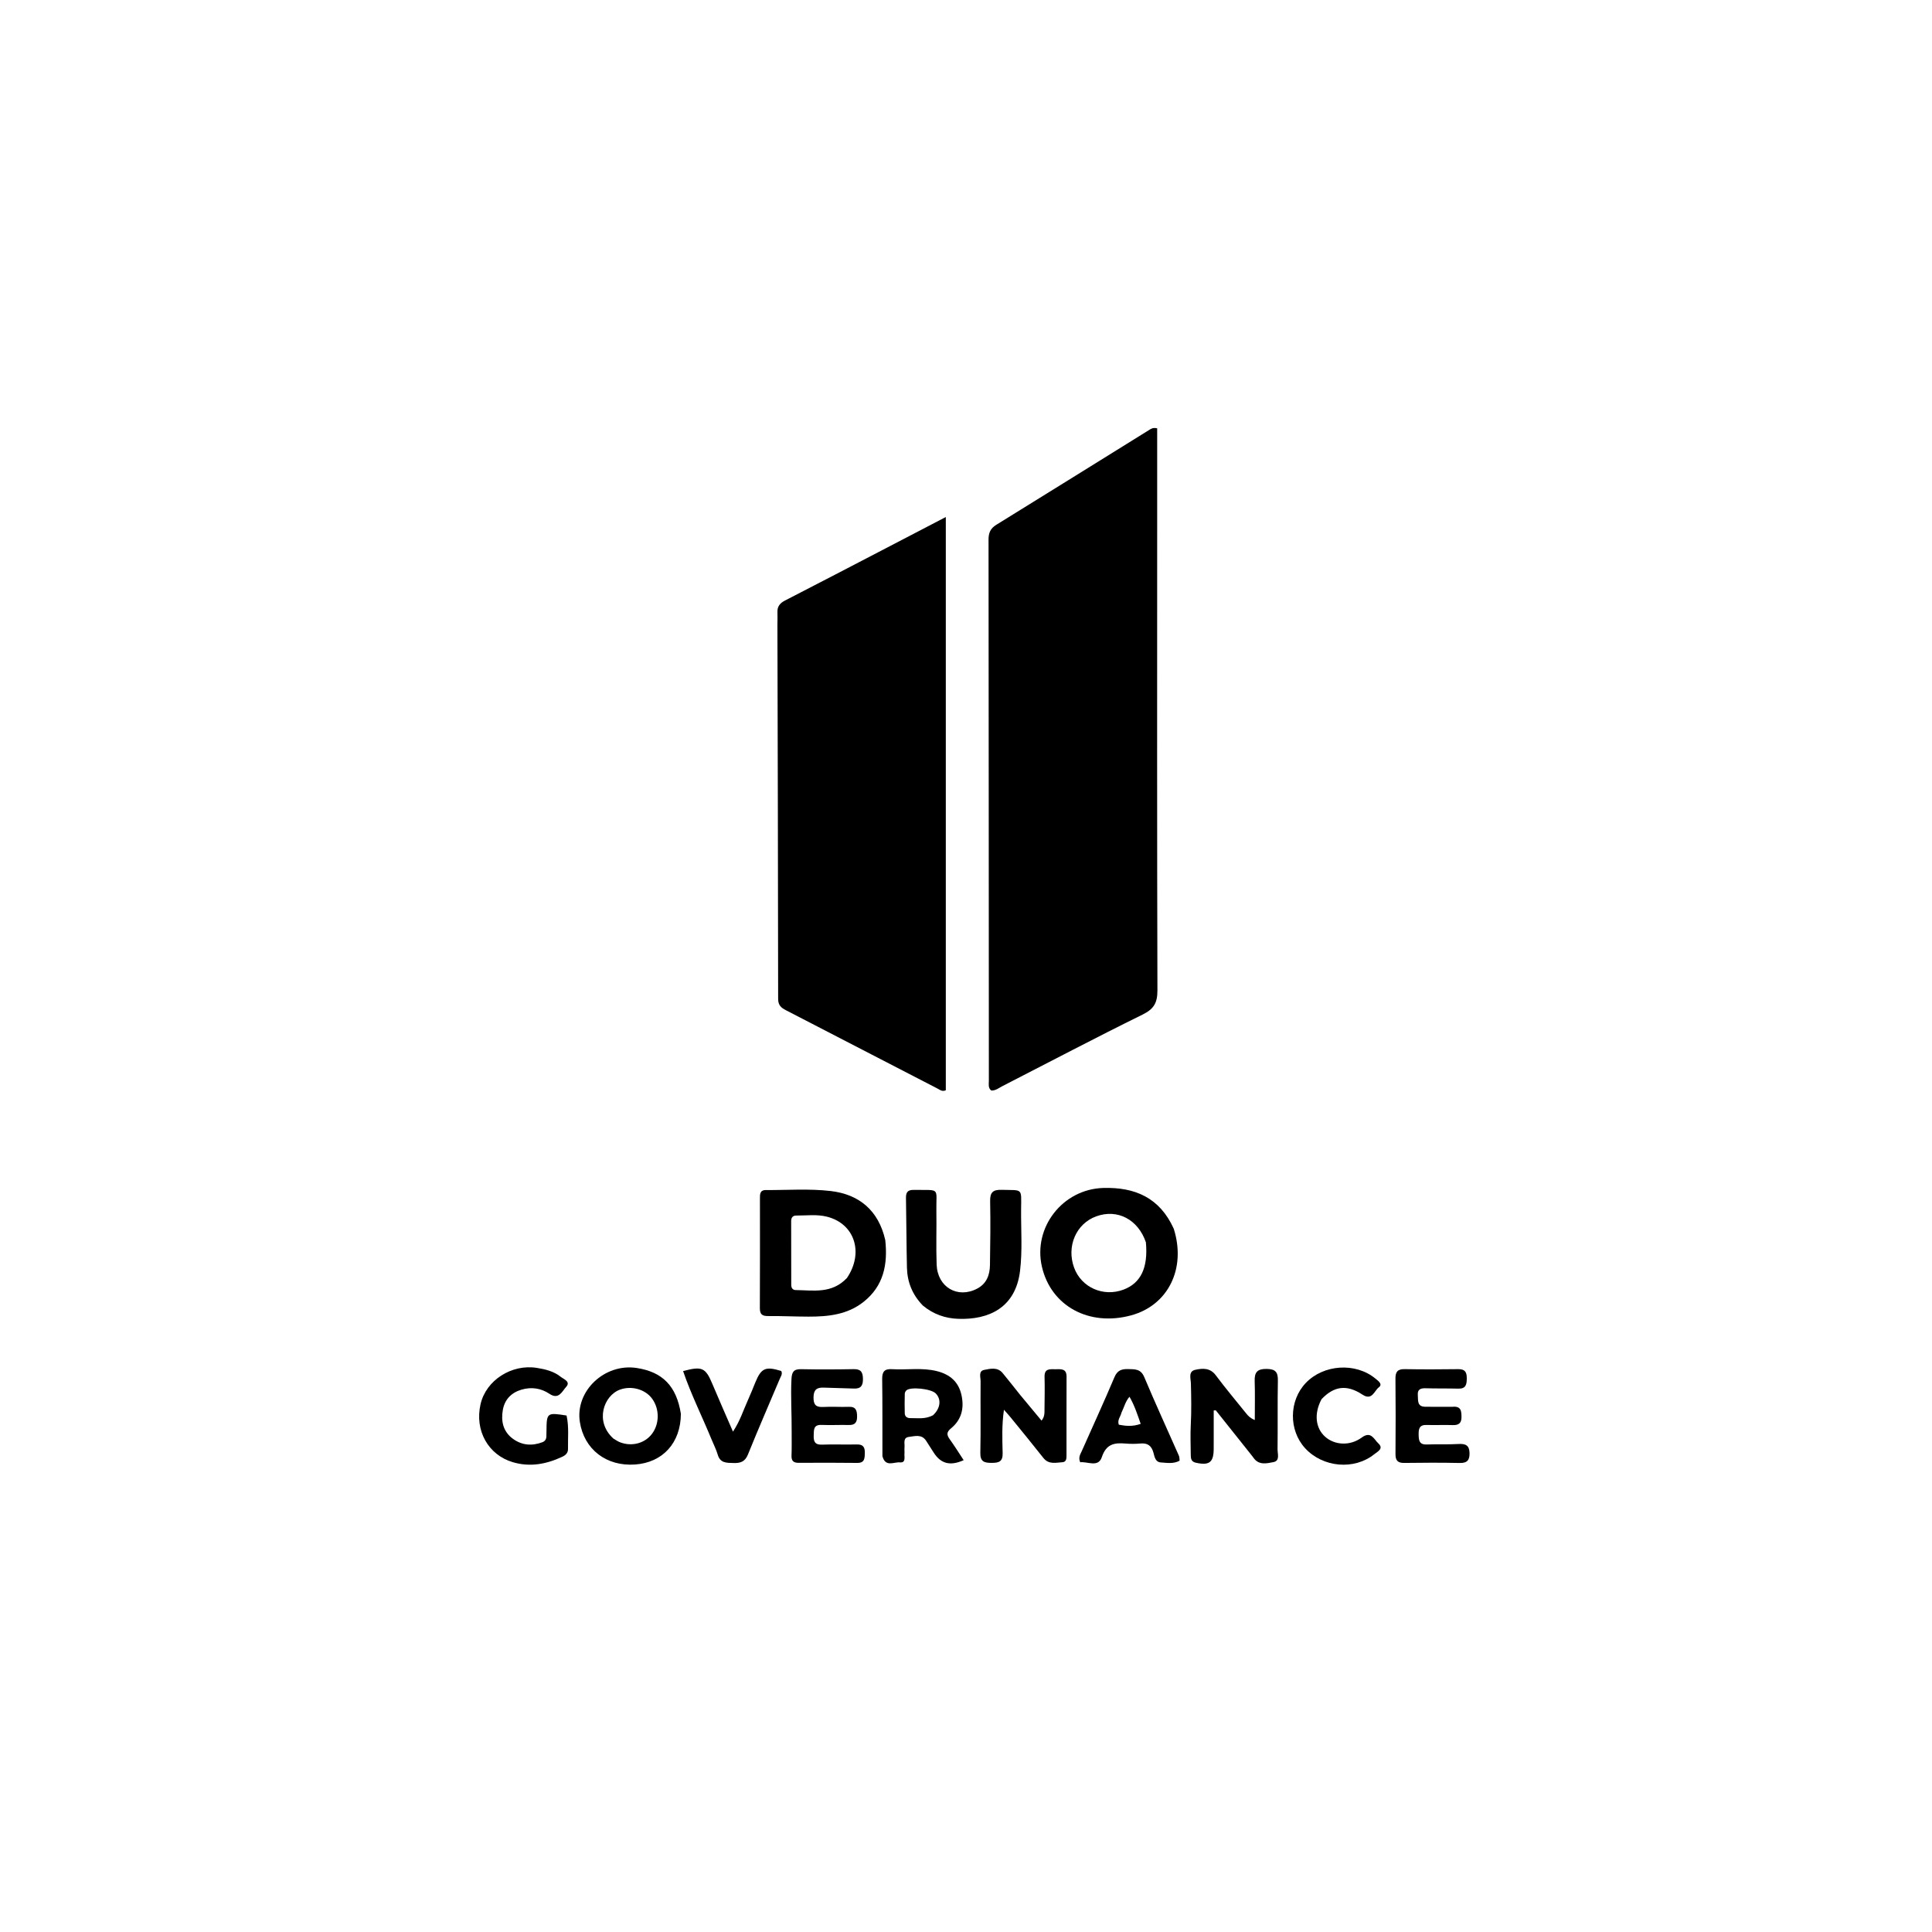
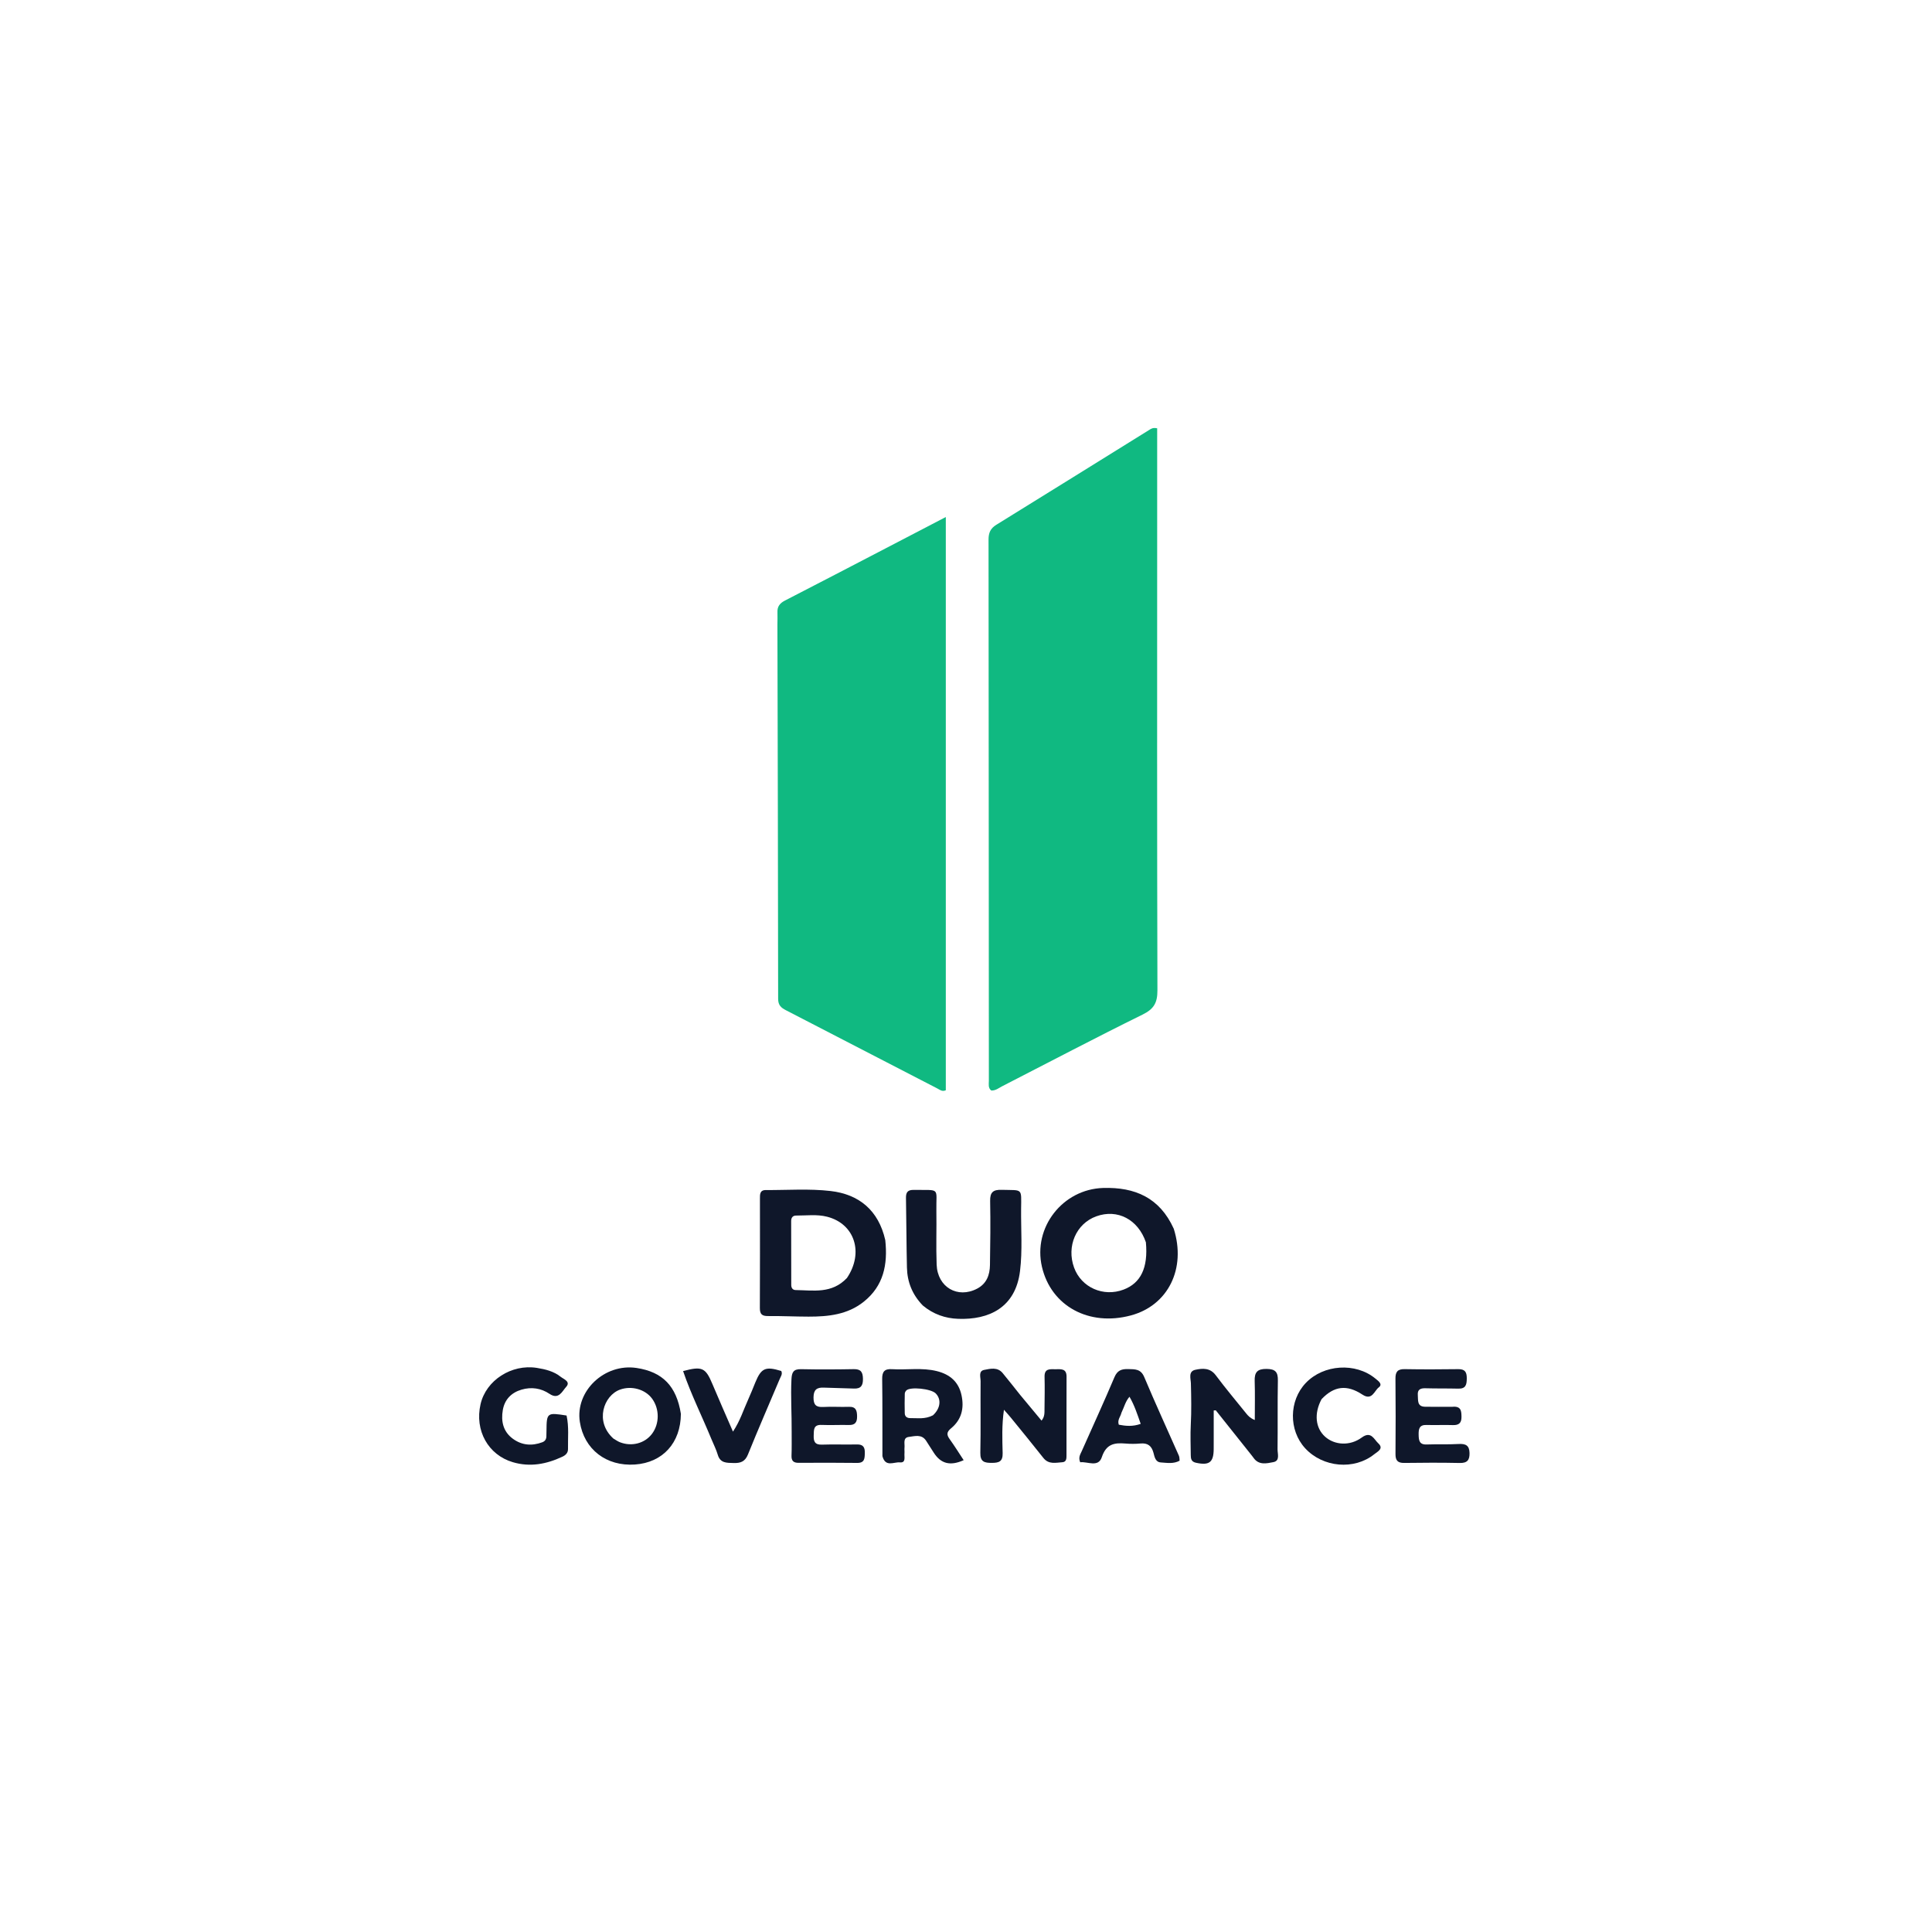
<svg xmlns="http://www.w3.org/2000/svg" version="1.1" id="Layer_1" x="0px" y="0px" width="100%" viewBox="0 0 1024 1024" enable-background="new 0 0 1024 1024" xml:space="preserve">
-   <path fill="#000000" opacity="1" stroke="none" d=" M613.327,278   C613.318,360.633 613.227,442.765 613.458,524.897   C613.477,531.467 611.63,534.778 605.598,537.745   C580.651,550.019 556.05,562.995 531.299,575.669   C529.421,576.631 527.695,578.122 525.377,577.995   C523.62,576.58 524.116,574.623 524.115,572.865   C524.062,477.238 524.051,381.611 523.944,285.985   C523.94,282.434 524.959,280.072 528.036,278.173   C555.101,261.458 582.103,244.639 609.128,227.858   C610.097,227.257 611.046,226.51 613.326,227.015   C613.326,243.743 613.326,260.622 613.327,278  z" />
-   <path fill="#000000" opacity="1" stroke="none" d=" M469.601,290.537   C480.061,285.088 490.191,279.813 501.3,274.03   C501.3,376.114 501.3,477.039 501.3,577.857   C499.352,578.759 498.126,577.595 496.863,576.943   C470.078,563.117 443.32,549.24 416.527,535.429   C413.984,534.118 412.434,532.765 412.432,529.428   C412.388,463.294 412.202,397.159 412.047,331.025   C412.042,328.859 412.162,326.689 412.065,324.528   C411.928,321.468 413.35,319.692 416.045,318.308   C433.823,309.179 451.537,299.925 469.601,290.537  z" />
-   <path fill="#000000" opacity="1" stroke="none" d=" M469.212,657.274   C470.609,670.283 468.292,681.57 457.799,689.945   C449.196,696.812 438.994,697.855 428.551,697.842   C421.402,697.834 414.253,697.465 407.107,697.535   C403.896,697.566 402.722,696.567 402.742,693.252   C402.855,673.954 402.783,654.656 402.788,635.358   C402.789,633.165 402.643,630.742 405.866,630.758   C417.339,630.817 428.925,629.947 440.255,631.264   C455.255,633.008 465.62,641.437 469.212,657.274  M448.902,677.351   C457.97,663.966 453.013,648.6 438.332,644.878   C432.959,643.516 427.428,644.295 421.965,644.274   C420.126,644.267 419.33,645.445 419.331,647.202   C419.34,658.494 419.345,669.786 419.377,681.078   C419.382,682.588 420.115,683.74 421.718,683.759   C431.068,683.873 440.852,685.881 448.902,677.351  z" />
-   <path fill="#000000" opacity="1" stroke="none" d=" M622.107,651.237   C628.821,672.45 619.082,691.899 599.417,697.193   C577.164,703.182 557.094,692.236 552.256,671.472   C547.388,650.576 563.234,630.296 584.698,629.646   C601.542,629.136 614.662,634.803 622.107,651.237  M607.346,658.439   C603.197,646.323 592.304,640.619 581.058,644.675   C570.384,648.526 565.168,660.577 569.289,671.87   C573.126,682.387 584.774,687.564 595.502,683.522   C604.594,680.096 608.604,672.018 607.346,658.439  z" />
-   <path fill="#000000" opacity="1" stroke="none" d=" M489.107,691.937   C483.508,686.153 480.868,679.445 480.698,671.852   C480.421,659.542 480.41,647.226 480.186,634.915   C480.134,632.008 481.088,630.635 484.185,630.677   C498.796,630.876 496.09,629.113 496.297,641.79   C496.452,651.28 496.084,660.784 496.438,670.263   C496.885,682.258 507.576,688.439 517.919,682.998   C522.96,680.346 524.61,675.73 524.699,670.514   C524.891,659.192 525.02,647.863 524.796,636.545   C524.703,631.863 526.432,630.497 530.923,630.633   C542.187,630.974 541.32,629.418 541.208,640.74   C541.099,651.718 541.971,662.723 540.633,673.671   C538.258,693.102 524.137,699.609 507.801,699.002   C501.064,698.752 494.714,696.621 489.107,691.937  z" />
-   <path fill="#000000" opacity="1" stroke="none" d=" M662.646,770.419   C656.415,762.583 650.403,755.041 644.391,747.499   C644.025,747.524 643.659,747.55 643.293,747.575   C643.293,752.55 643.294,757.525 643.292,762.499   C643.292,764.332 643.288,766.164 643.281,767.997   C643.253,775.124 640.911,776.853 633.795,775.266   C631.364,774.724 631.141,773.07 631.128,771.169   C631.09,765.838 630.858,760.494 631.14,755.179   C631.529,747.849 631.386,740.543 631.196,733.218   C631.129,730.675 629.694,726.849 633.556,726.016   C637.341,725.201 641.357,724.87 644.372,728.905   C649.555,735.839 655.136,742.475 660.568,749.222   C661.579,750.479 662.678,751.666 665.066,752.638   C665.066,745.747 665.23,738.85 665.008,731.965   C664.859,727.341 666.391,725.504 671.313,725.556   C675.971,725.605 677.383,727.203 677.3,731.691   C677.074,743.849 677.283,756.014 677.131,768.174   C677.101,770.585 678.531,774.262 674.902,774.963   C671.36,775.647 667.177,776.696 664.402,772.681   C663.93,771.997 663.379,771.367 662.646,770.419  z" />
-   <path fill="#000000" opacity="1" stroke="none" d=" M540.7,739.32   C544.531,743.937 548.14,748.275 552.033,752.954   C553.784,750.884 553.585,748.732 553.609,746.697   C553.674,741.036 553.79,735.37 553.638,729.712   C553.516,725.181 556.604,725.722 559.404,725.721   C562.205,725.719 565.316,725.182 565.297,729.649   C565.238,743.471 565.286,757.293 565.265,771.115   C565.263,772.773 565.359,774.858 563.126,775.006   C559.593,775.24 555.834,776.321 552.997,772.722   C547.329,765.531 541.511,758.457 535.738,751.349   C534.726,750.104 533.629,748.928 532.115,747.199   C530.94,755.336 531.233,762.775 531.425,770.167   C531.542,774.651 529.506,775.347 525.706,775.357   C521.786,775.367 519.496,774.831 519.599,770.007   C519.867,757.356 519.625,744.695 519.734,732.04   C519.752,729.929 518.501,726.689 521.634,726.074   C524.886,725.436 528.694,724.459 531.416,727.742   C534.496,731.459 537.462,735.27 540.7,739.32  z" />
-   <path fill="#000000" opacity="1" stroke="none" d=" M360.878,749.349   C360.808,764.801 351.221,775.204 336.571,776.223   C321.348,777.281 309.577,768.19 307.329,753.638   C304.805,737.304 320.397,722.484 337.404,725.053   C351.183,727.134 358.548,734.648 360.878,749.349  M325.13,762.476   C326.276,763.132 327.362,763.945 328.58,764.417   C334.874,766.86 341.759,765.016 345.569,759.959   C349.587,754.624 349.617,746.799 345.64,741.337   C342.023,736.368 334.771,734.328 328.678,736.506   C319.946,739.626 315.073,753.481 325.13,762.476  z" />
-   <path fill="#000000" opacity="1" stroke="none" d=" M467.7,771.78   C467.664,757.833 467.757,744.364 467.574,730.898   C467.522,727.017 468.817,725.452 472.74,725.69   C480.681,726.172 488.721,724.755 496.581,726.728   C503.377,728.433 508.094,732.296 509.634,739.544   C511.114,746.505 509.597,752.492 504.094,757.025   C501.688,759.006 501.67,760.458 503.352,762.788   C505.947,766.38 508.278,770.162 510.76,773.923   C503.589,777.152 498.607,775.779 494.872,769.889   C493.536,767.784 492.2,765.68 490.833,763.595   C488.477,760.003 484.824,761.208 481.733,761.59   C478.401,762.001 479.645,765.159 479.406,767.298   C479.295,768.283 479.481,769.299 479.388,770.287   C479.204,772.244 480.302,775.425 476.912,775.094   C473.79,774.789 469.293,777.834 467.7,771.78  M494.488,750.141   C498.461,746.495 499.06,741.678 495.934,738.522   C493.477,736.044 482.476,734.889 480.39,736.945   C479.955,737.374 479.563,738.079 479.55,738.665   C479.471,742.134 479.439,745.608 479.54,749.077   C479.593,750.89 480.853,751.665 482.568,751.633   C486.339,751.561 490.2,752.348 494.488,750.141  z" />
-   <path fill="#000000" opacity="1" stroke="none" d=" M300.291,750.258   C301.631,756.344 300.943,762.177 301.055,767.986   C301.095,770.104 299.772,771.295 297.99,772.127   C289.585,776.047 280.95,777.691 271.806,774.991   C258.738,771.131 251.513,758.192 254.7,744.25   C257.593,731.592 271.113,722.854 284.592,725.017   C289.052,725.732 293.476,726.799 297.098,729.677   C298.81,731.037 302.663,732.288 300.019,735.144   C297.999,737.326 296.181,742.083 291.252,738.771   C286.768,735.759 281.68,734.996 276.422,736.538   C270.983,738.133 267.465,741.806 266.503,747.341   C265.479,753.233 266.636,758.745 271.788,762.539   C276.579,766.066 281.903,766.495 287.446,764.418   C288.852,763.891 289.544,762.846 289.591,761.365   C289.624,760.366 289.639,759.366 289.648,758.367   C289.737,748.757 289.911,748.615 300.291,750.258  z" />
-   <path fill="#000000" opacity="1" stroke="none" d=" M769.747,745.636   C774.477,745.138 774.586,747.965 774.619,751.003   C774.653,754.17 773.256,755.439 770.068,755.326   C765.416,755.161 760.749,755.414 756.096,755.259   C752.204,755.129 751.852,757.462 751.909,760.431   C751.965,763.328 752.202,765.751 756.136,765.607   C761.785,765.399 767.456,765.674 773.094,765.346   C776.779,765.131 778.777,766.055 778.879,770.075   C778.974,773.796 777.731,775.497 773.706,775.412   C763.895,775.203 754.075,775.241 744.261,775.384   C740.757,775.435 739.613,774.022 739.64,770.65   C739.746,757.342 739.759,744.031 739.623,730.723   C739.587,727.153 740.708,725.605 744.465,725.671   C753.945,725.835 763.431,725.81 772.912,725.677   C776.491,725.627 777.432,727.253 777.422,730.539   C777.411,733.8 776.97,736.113 772.948,736.008   C767.128,735.856 761.301,735.981 755.483,735.81   C752.809,735.731 751.228,736.529 751.471,739.411   C751.696,742.092 750.948,745.524 755.305,745.604   C759.962,745.689 764.621,745.632 769.747,745.636  z" />
-   <path fill="#000000" opacity="1" stroke="none" d=" M419.598,759.004   C419.66,749.367 419.035,740.233 419.488,731.073   C419.67,727.388 420.483,725.605 424.561,725.692   C433.878,725.892 443.206,725.848 452.525,725.676   C456.335,725.606 457.32,727.301 457.38,730.801   C457.441,734.378 456.304,736.118 452.584,735.961   C447.266,735.737 441.94,735.697 436.622,735.468   C432.932,735.309 431.221,736.591 431.183,740.633   C431.145,744.634 432.542,745.951 436.434,745.722   C440.912,745.458 445.424,745.814 449.912,745.647   C453.701,745.507 454.236,747.645 454.268,750.704   C454.3,753.788 453.263,755.36 449.952,755.279   C445.128,755.16 440.291,755.436 435.472,755.235   C431.054,755.05 431.398,757.871 431.281,760.825   C431.154,764.046 431.923,765.821 435.665,765.685   C441.816,765.462 447.984,765.734 454.139,765.586   C457.505,765.505 458.452,767.07 458.373,770.142   C458.299,773.027 458.276,775.429 454.288,775.375   C443.969,775.236 433.646,775.273 423.326,775.332   C420.575,775.348 419.41,774.294 419.521,771.479   C419.679,767.49 419.586,763.491 419.598,759.004  z" />
-   <path fill="#000000" opacity="1" stroke="none" d=" M625.219,774.209   C621.897,776.001 618.537,775.328 615.28,775.125   C612.343,774.943 611.935,772.097 611.35,769.953   C610.353,766.294 608.286,764.734 604.474,765.086   C601.832,765.33 599.132,765.33 596.487,765.104   C590.591,764.599 586.298,765.36 583.992,772.314   C582.116,777.974 576.414,774.537 572.524,775.03   C571.432,772.448 572.583,770.858 573.306,769.229   C579.11,756.14 585.101,743.132 590.675,729.947   C592.238,726.252 594.528,725.543 598.024,725.639   C601.596,725.738 604.646,725.531 606.469,729.862   C612.342,743.822 618.669,757.59 624.79,771.446   C625.117,772.184 625.169,773.044 625.219,774.209  M594.376,748.821   C593.939,750.847 592.092,752.552 592.985,755.123   C596.69,755.831 600.363,756.195 604.591,754.676   C602.842,749.677 601.315,744.898 598.649,740.304   C596.5,742.788 595.907,745.623 594.376,748.821  z" />
-   <path fill="#000000" opacity="1" stroke="none" d=" M700.458,741.58   C696.372,749.205 697.193,756.896 702.34,761.49   C707.368,765.978 715.49,766.525 721.75,761.927   C726.725,758.272 728.24,762.897 730.51,764.984   C733.586,767.812 730.167,769.341 728.438,770.736   C717.793,779.318 701.136,777.833 691.736,767.579   C682.98,758.028 683.137,742.406 692.083,733.01   C701.503,723.116 718.506,722.019 728.98,730.664   C730.459,731.884 733.048,733.613 730.795,735.318   C728.391,737.137 727.265,742.552 722.111,739.165   C713.866,733.746 707.115,734.578 700.458,741.58  z" />
-   <path fill="#000000" opacity="1" stroke="none" d=" M377.093,762.822   C372.058,750.546 366.236,738.991 362.056,726.704   C372.097,723.99 373.956,724.917 377.512,733.384   C380.97,741.619 384.591,749.786 388.49,758.79   C392.324,753.015 394.029,747.283 396.485,741.928   C397.87,738.906 399.068,735.797 400.335,732.721   C403.484,725.08 405.725,724.086 414.083,726.649   C414.879,728.258 413.833,729.544 413.273,730.875   C407.651,744.21 401.853,757.473 396.441,770.893   C394.875,774.776 392.445,775.542 388.752,775.431   C385.125,775.322 381.742,775.534 380.423,771.033   C379.631,768.334 378.331,765.784 377.093,762.822  z" />
+   <path fill="#10B981" opacity="1" stroke="none" d=" M613.327,278   C613.318,360.633 613.227,442.765 613.458,524.897   C613.477,531.467 611.63,534.778 605.598,537.745   C580.651,550.019 556.05,562.995 531.299,575.669   C529.421,576.631 527.695,578.122 525.377,577.995   C523.62,576.58 524.116,574.623 524.115,572.865   C524.062,477.238 524.051,381.611 523.944,285.985   C523.94,282.434 524.959,280.072 528.036,278.173   C555.101,261.458 582.103,244.639 609.128,227.858   C610.097,227.257 611.046,226.51 613.326,227.015   C613.326,243.743 613.326,260.622 613.327,278  z" />
+   <path fill="#10B981" opacity="1" stroke="none" d=" M469.601,290.537   C480.061,285.088 490.191,279.813 501.3,274.03   C501.3,376.114 501.3,477.039 501.3,577.857   C499.352,578.759 498.126,577.595 496.863,576.943   C470.078,563.117 443.32,549.24 416.527,535.429   C413.984,534.118 412.434,532.765 412.432,529.428   C412.388,463.294 412.202,397.159 412.047,331.025   C412.042,328.859 412.162,326.689 412.065,324.528   C411.928,321.468 413.35,319.692 416.045,318.308   C433.823,309.179 451.537,299.925 469.601,290.537  z" />
+   <path fill="#0F172A" opacity="1" stroke="none" d=" M469.212,657.274   C470.609,670.283 468.292,681.57 457.799,689.945   C449.196,696.812 438.994,697.855 428.551,697.842   C421.402,697.834 414.253,697.465 407.107,697.535   C403.896,697.566 402.722,696.567 402.742,693.252   C402.855,673.954 402.783,654.656 402.788,635.358   C402.789,633.165 402.643,630.742 405.866,630.758   C417.339,630.817 428.925,629.947 440.255,631.264   C455.255,633.008 465.62,641.437 469.212,657.274  M448.902,677.351   C457.97,663.966 453.013,648.6 438.332,644.878   C432.959,643.516 427.428,644.295 421.965,644.274   C420.126,644.267 419.33,645.445 419.331,647.202   C419.34,658.494 419.345,669.786 419.377,681.078   C419.382,682.588 420.115,683.74 421.718,683.759   C431.068,683.873 440.852,685.881 448.902,677.351  z" />
+   <path fill="#0F172A" opacity="1" stroke="none" d=" M622.107,651.237   C628.821,672.45 619.082,691.899 599.417,697.193   C577.164,703.182 557.094,692.236 552.256,671.472   C547.388,650.576 563.234,630.296 584.698,629.646   C601.542,629.136 614.662,634.803 622.107,651.237  M607.346,658.439   C603.197,646.323 592.304,640.619 581.058,644.675   C570.384,648.526 565.168,660.577 569.289,671.87   C573.126,682.387 584.774,687.564 595.502,683.522   C604.594,680.096 608.604,672.018 607.346,658.439  z" />
+   <path fill="#0F172A" opacity="1" stroke="none" d=" M489.107,691.937   C483.508,686.153 480.868,679.445 480.698,671.852   C480.421,659.542 480.41,647.226 480.186,634.915   C480.134,632.008 481.088,630.635 484.185,630.677   C498.796,630.876 496.09,629.113 496.297,641.79   C496.452,651.28 496.084,660.784 496.438,670.263   C496.885,682.258 507.576,688.439 517.919,682.998   C522.96,680.346 524.61,675.73 524.699,670.514   C524.891,659.192 525.02,647.863 524.796,636.545   C524.703,631.863 526.432,630.497 530.923,630.633   C542.187,630.974 541.32,629.418 541.208,640.74   C541.099,651.718 541.971,662.723 540.633,673.671   C538.258,693.102 524.137,699.609 507.801,699.002   C501.064,698.752 494.714,696.621 489.107,691.937  z" />
+   <path fill="#0F172A" opacity="1" stroke="none" d=" M662.646,770.419   C656.415,762.583 650.403,755.041 644.391,747.499   C644.025,747.524 643.659,747.55 643.293,747.575   C643.293,752.55 643.294,757.525 643.292,762.499   C643.292,764.332 643.288,766.164 643.281,767.997   C643.253,775.124 640.911,776.853 633.795,775.266   C631.364,774.724 631.141,773.07 631.128,771.169   C631.09,765.838 630.858,760.494 631.14,755.179   C631.529,747.849 631.386,740.543 631.196,733.218   C631.129,730.675 629.694,726.849 633.556,726.016   C637.341,725.201 641.357,724.87 644.372,728.905   C649.555,735.839 655.136,742.475 660.568,749.222   C661.579,750.479 662.678,751.666 665.066,752.638   C665.066,745.747 665.23,738.85 665.008,731.965   C664.859,727.341 666.391,725.504 671.313,725.556   C675.971,725.605 677.383,727.203 677.3,731.691   C677.074,743.849 677.283,756.014 677.131,768.174   C677.101,770.585 678.531,774.262 674.902,774.963   C671.36,775.647 667.177,776.696 664.402,772.681   C663.93,771.997 663.379,771.367 662.646,770.419  z" />
+   <path fill="#0F172A" opacity="1" stroke="none" d=" M540.7,739.32   C544.531,743.937 548.14,748.275 552.033,752.954   C553.784,750.884 553.585,748.732 553.609,746.697   C553.674,741.036 553.79,735.37 553.638,729.712   C553.516,725.181 556.604,725.722 559.404,725.721   C562.205,725.719 565.316,725.182 565.297,729.649   C565.238,743.471 565.286,757.293 565.265,771.115   C565.263,772.773 565.359,774.858 563.126,775.006   C559.593,775.24 555.834,776.321 552.997,772.722   C547.329,765.531 541.511,758.457 535.738,751.349   C534.726,750.104 533.629,748.928 532.115,747.199   C530.94,755.336 531.233,762.775 531.425,770.167   C531.542,774.651 529.506,775.347 525.706,775.357   C521.786,775.367 519.496,774.831 519.599,770.007   C519.867,757.356 519.625,744.695 519.734,732.04   C519.752,729.929 518.501,726.689 521.634,726.074   C524.886,725.436 528.694,724.459 531.416,727.742   C534.496,731.459 537.462,735.27 540.7,739.32  z" />
+   <path fill="#0F172A" opacity="1" stroke="none" d=" M360.878,749.349   C360.808,764.801 351.221,775.204 336.571,776.223   C321.348,777.281 309.577,768.19 307.329,753.638   C304.805,737.304 320.397,722.484 337.404,725.053   C351.183,727.134 358.548,734.648 360.878,749.349  M325.13,762.476   C326.276,763.132 327.362,763.945 328.58,764.417   C334.874,766.86 341.759,765.016 345.569,759.959   C349.587,754.624 349.617,746.799 345.64,741.337   C342.023,736.368 334.771,734.328 328.678,736.506   C319.946,739.626 315.073,753.481 325.13,762.476  z" />
+   <path fill="#0F172A" opacity="1" stroke="none" d=" M467.7,771.78   C467.664,757.833 467.757,744.364 467.574,730.898   C467.522,727.017 468.817,725.452 472.74,725.69   C480.681,726.172 488.721,724.755 496.581,726.728   C503.377,728.433 508.094,732.296 509.634,739.544   C511.114,746.505 509.597,752.492 504.094,757.025   C501.688,759.006 501.67,760.458 503.352,762.788   C505.947,766.38 508.278,770.162 510.76,773.923   C503.589,777.152 498.607,775.779 494.872,769.889   C493.536,767.784 492.2,765.68 490.833,763.595   C488.477,760.003 484.824,761.208 481.733,761.59   C478.401,762.001 479.645,765.159 479.406,767.298   C479.295,768.283 479.481,769.299 479.388,770.287   C479.204,772.244 480.302,775.425 476.912,775.094   C473.79,774.789 469.293,777.834 467.7,771.78  M494.488,750.141   C498.461,746.495 499.06,741.678 495.934,738.522   C493.477,736.044 482.476,734.889 480.39,736.945   C479.955,737.374 479.563,738.079 479.55,738.665   C479.471,742.134 479.439,745.608 479.54,749.077   C479.593,750.89 480.853,751.665 482.568,751.633   C486.339,751.561 490.2,752.348 494.488,750.141  z" />
+   <path fill="#0F172A" opacity="1" stroke="none" d=" M300.291,750.258   C301.631,756.344 300.943,762.177 301.055,767.986   C301.095,770.104 299.772,771.295 297.99,772.127   C289.585,776.047 280.95,777.691 271.806,774.991   C258.738,771.131 251.513,758.192 254.7,744.25   C257.593,731.592 271.113,722.854 284.592,725.017   C289.052,725.732 293.476,726.799 297.098,729.677   C298.81,731.037 302.663,732.288 300.019,735.144   C297.999,737.326 296.181,742.083 291.252,738.771   C286.768,735.759 281.68,734.996 276.422,736.538   C270.983,738.133 267.465,741.806 266.503,747.341   C265.479,753.233 266.636,758.745 271.788,762.539   C276.579,766.066 281.903,766.495 287.446,764.418   C288.852,763.891 289.544,762.846 289.591,761.365   C289.624,760.366 289.639,759.366 289.648,758.367   C289.737,748.757 289.911,748.615 300.291,750.258  z" />
+   <path fill="#0F172A" opacity="1" stroke="none" d=" M769.747,745.636   C774.477,745.138 774.586,747.965 774.619,751.003   C774.653,754.17 773.256,755.439 770.068,755.326   C765.416,755.161 760.749,755.414 756.096,755.259   C752.204,755.129 751.852,757.462 751.909,760.431   C751.965,763.328 752.202,765.751 756.136,765.607   C761.785,765.399 767.456,765.674 773.094,765.346   C776.779,765.131 778.777,766.055 778.879,770.075   C778.974,773.796 777.731,775.497 773.706,775.412   C763.895,775.203 754.075,775.241 744.261,775.384   C740.757,775.435 739.613,774.022 739.64,770.65   C739.746,757.342 739.759,744.031 739.623,730.723   C739.587,727.153 740.708,725.605 744.465,725.671   C753.945,725.835 763.431,725.81 772.912,725.677   C776.491,725.627 777.432,727.253 777.422,730.539   C777.411,733.8 776.97,736.113 772.948,736.008   C767.128,735.856 761.301,735.981 755.483,735.81   C752.809,735.731 751.228,736.529 751.471,739.411   C751.696,742.092 750.948,745.524 755.305,745.604   C759.962,745.689 764.621,745.632 769.747,745.636  z" />
+   <path fill="#0F172A" opacity="1" stroke="none" d=" M419.598,759.004   C419.66,749.367 419.035,740.233 419.488,731.073   C419.67,727.388 420.483,725.605 424.561,725.692   C433.878,725.892 443.206,725.848 452.525,725.676   C456.335,725.606 457.32,727.301 457.38,730.801   C457.441,734.378 456.304,736.118 452.584,735.961   C447.266,735.737 441.94,735.697 436.622,735.468   C432.932,735.309 431.221,736.591 431.183,740.633   C431.145,744.634 432.542,745.951 436.434,745.722   C440.912,745.458 445.424,745.814 449.912,745.647   C453.701,745.507 454.236,747.645 454.268,750.704   C454.3,753.788 453.263,755.36 449.952,755.279   C445.128,755.16 440.291,755.436 435.472,755.235   C431.054,755.05 431.398,757.871 431.281,760.825   C431.154,764.046 431.923,765.821 435.665,765.685   C441.816,765.462 447.984,765.734 454.139,765.586   C457.505,765.505 458.452,767.07 458.373,770.142   C458.299,773.027 458.276,775.429 454.288,775.375   C443.969,775.236 433.646,775.273 423.326,775.332   C420.575,775.348 419.41,774.294 419.521,771.479   C419.679,767.49 419.586,763.491 419.598,759.004  z" />
+   <path fill="#0F172A" opacity="1" stroke="none" d=" M625.219,774.209   C621.897,776.001 618.537,775.328 615.28,775.125   C612.343,774.943 611.935,772.097 611.35,769.953   C610.353,766.294 608.286,764.734 604.474,765.086   C601.832,765.33 599.132,765.33 596.487,765.104   C590.591,764.599 586.298,765.36 583.992,772.314   C582.116,777.974 576.414,774.537 572.524,775.03   C571.432,772.448 572.583,770.858 573.306,769.229   C579.11,756.14 585.101,743.132 590.675,729.947   C592.238,726.252 594.528,725.543 598.024,725.639   C601.596,725.738 604.646,725.531 606.469,729.862   C612.342,743.822 618.669,757.59 624.79,771.446   C625.117,772.184 625.169,773.044 625.219,774.209  M594.376,748.821   C593.939,750.847 592.092,752.552 592.985,755.123   C596.69,755.831 600.363,756.195 604.591,754.676   C602.842,749.677 601.315,744.898 598.649,740.304   C596.5,742.788 595.907,745.623 594.376,748.821  z" />
+   <path fill="#0F172A" opacity="1" stroke="none" d=" M700.458,741.58   C696.372,749.205 697.193,756.896 702.34,761.49   C707.368,765.978 715.49,766.525 721.75,761.927   C726.725,758.272 728.24,762.897 730.51,764.984   C733.586,767.812 730.167,769.341 728.438,770.736   C717.793,779.318 701.136,777.833 691.736,767.579   C682.98,758.028 683.137,742.406 692.083,733.01   C701.503,723.116 718.506,722.019 728.98,730.664   C730.459,731.884 733.048,733.613 730.795,735.318   C728.391,737.137 727.265,742.552 722.111,739.165   C713.866,733.746 707.115,734.578 700.458,741.58  z" />
+   <path fill="#0F172A" opacity="1" stroke="none" d=" M377.093,762.822   C372.058,750.546 366.236,738.991 362.056,726.704   C372.097,723.99 373.956,724.917 377.512,733.384   C380.97,741.619 384.591,749.786 388.49,758.79   C392.324,753.015 394.029,747.283 396.485,741.928   C397.87,738.906 399.068,735.797 400.335,732.721   C403.484,725.08 405.725,724.086 414.083,726.649   C414.879,728.258 413.833,729.544 413.273,730.875   C407.651,744.21 401.853,757.473 396.441,770.893   C394.875,774.776 392.445,775.542 388.752,775.431   C385.125,775.322 381.742,775.534 380.423,771.033   C379.631,768.334 378.331,765.784 377.093,762.822  z" />
</svg>
